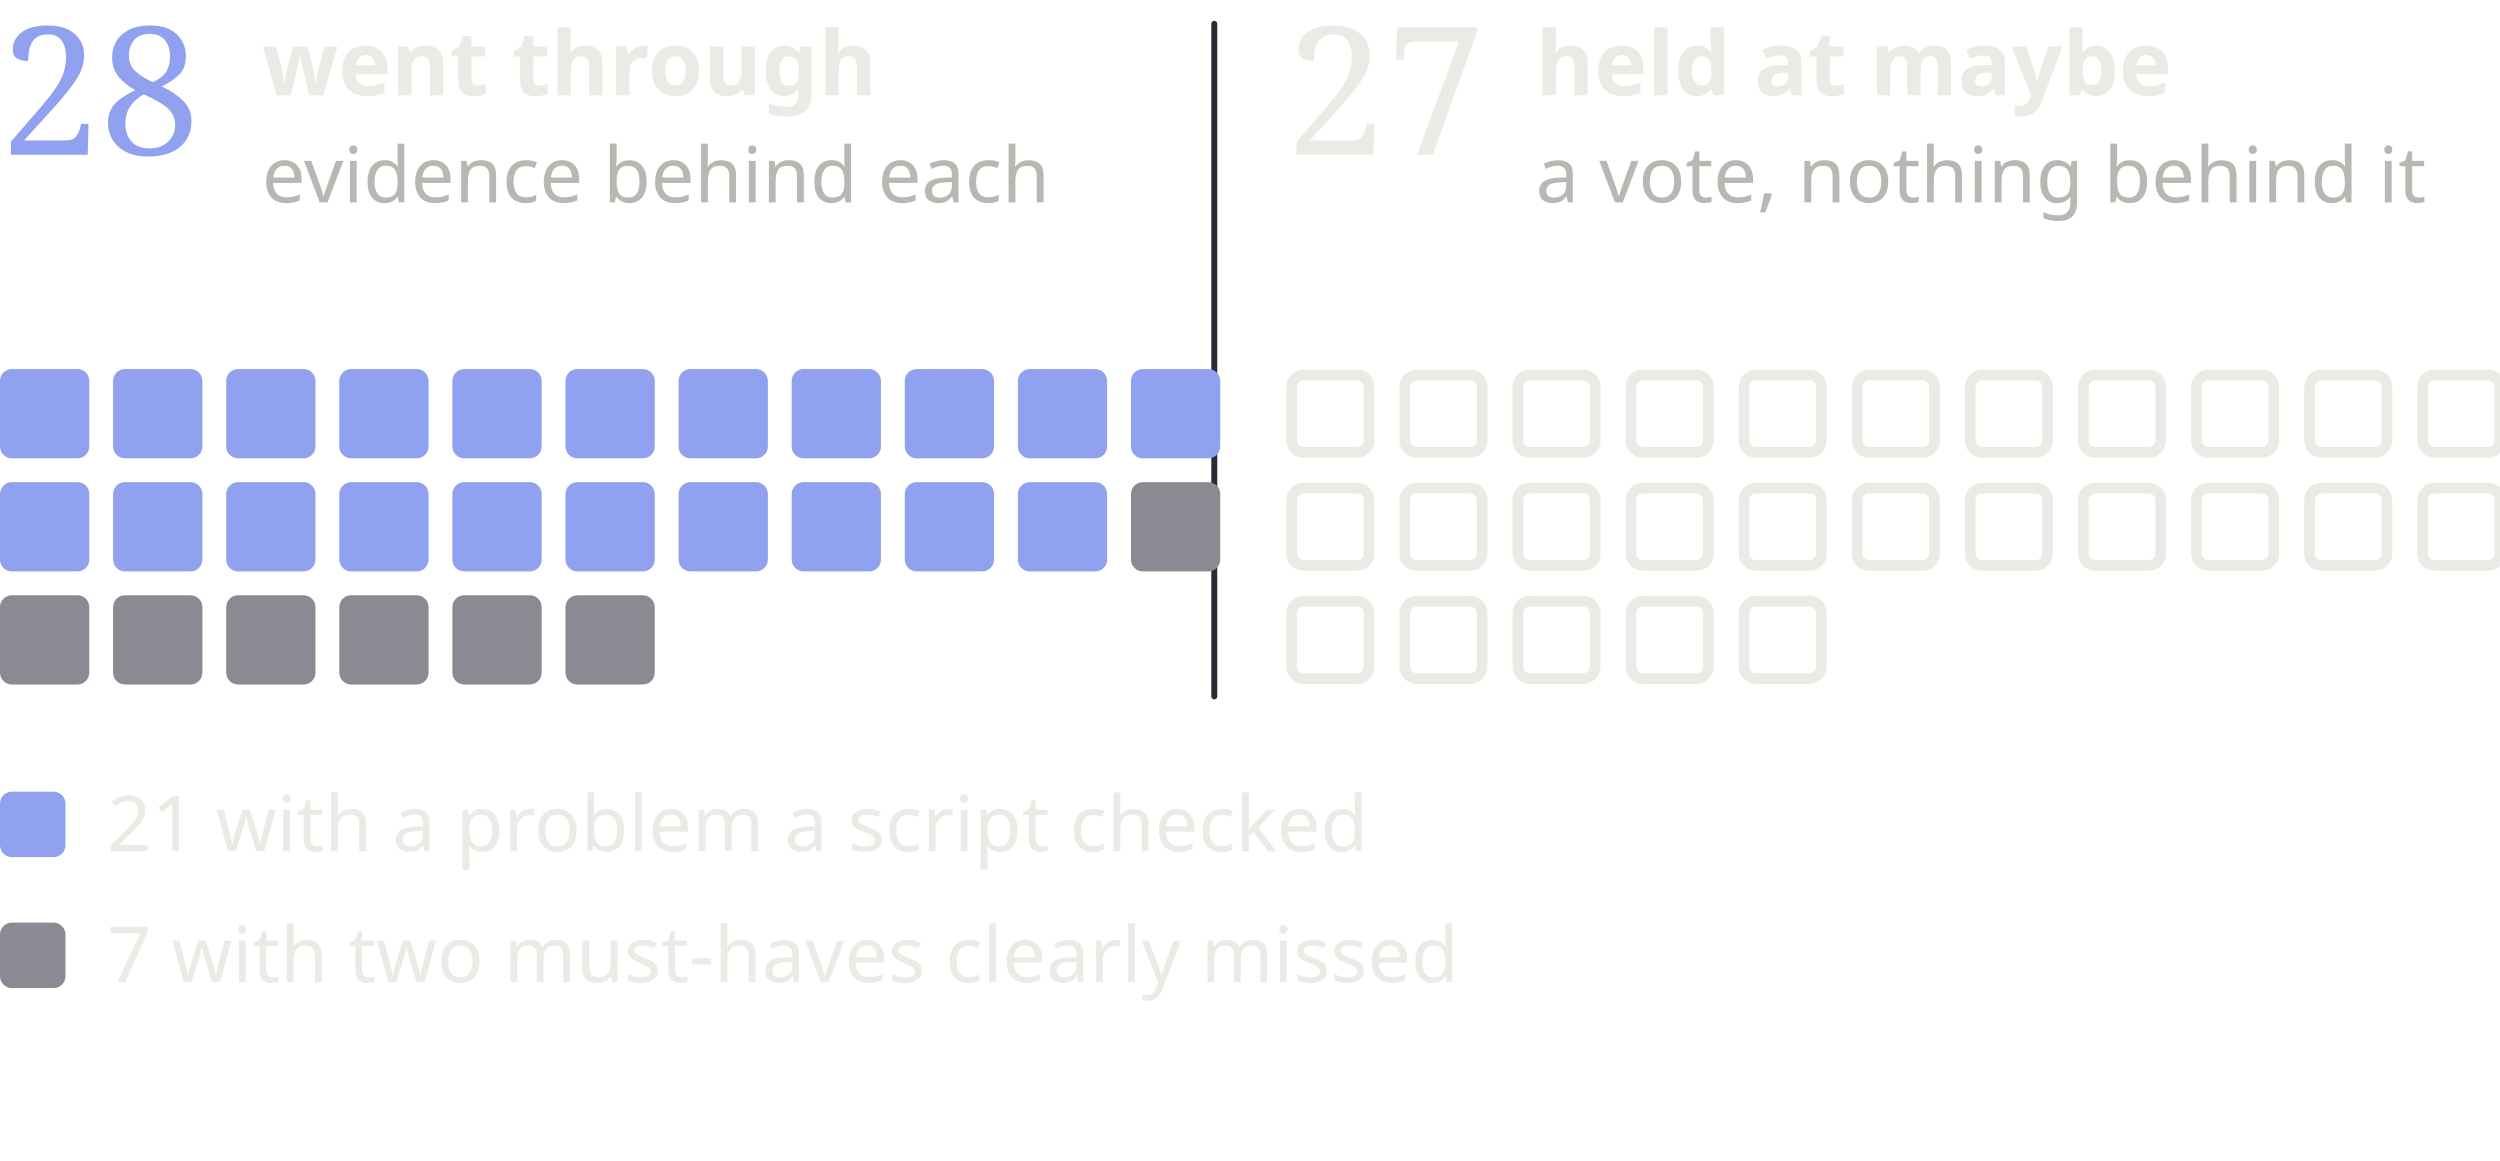
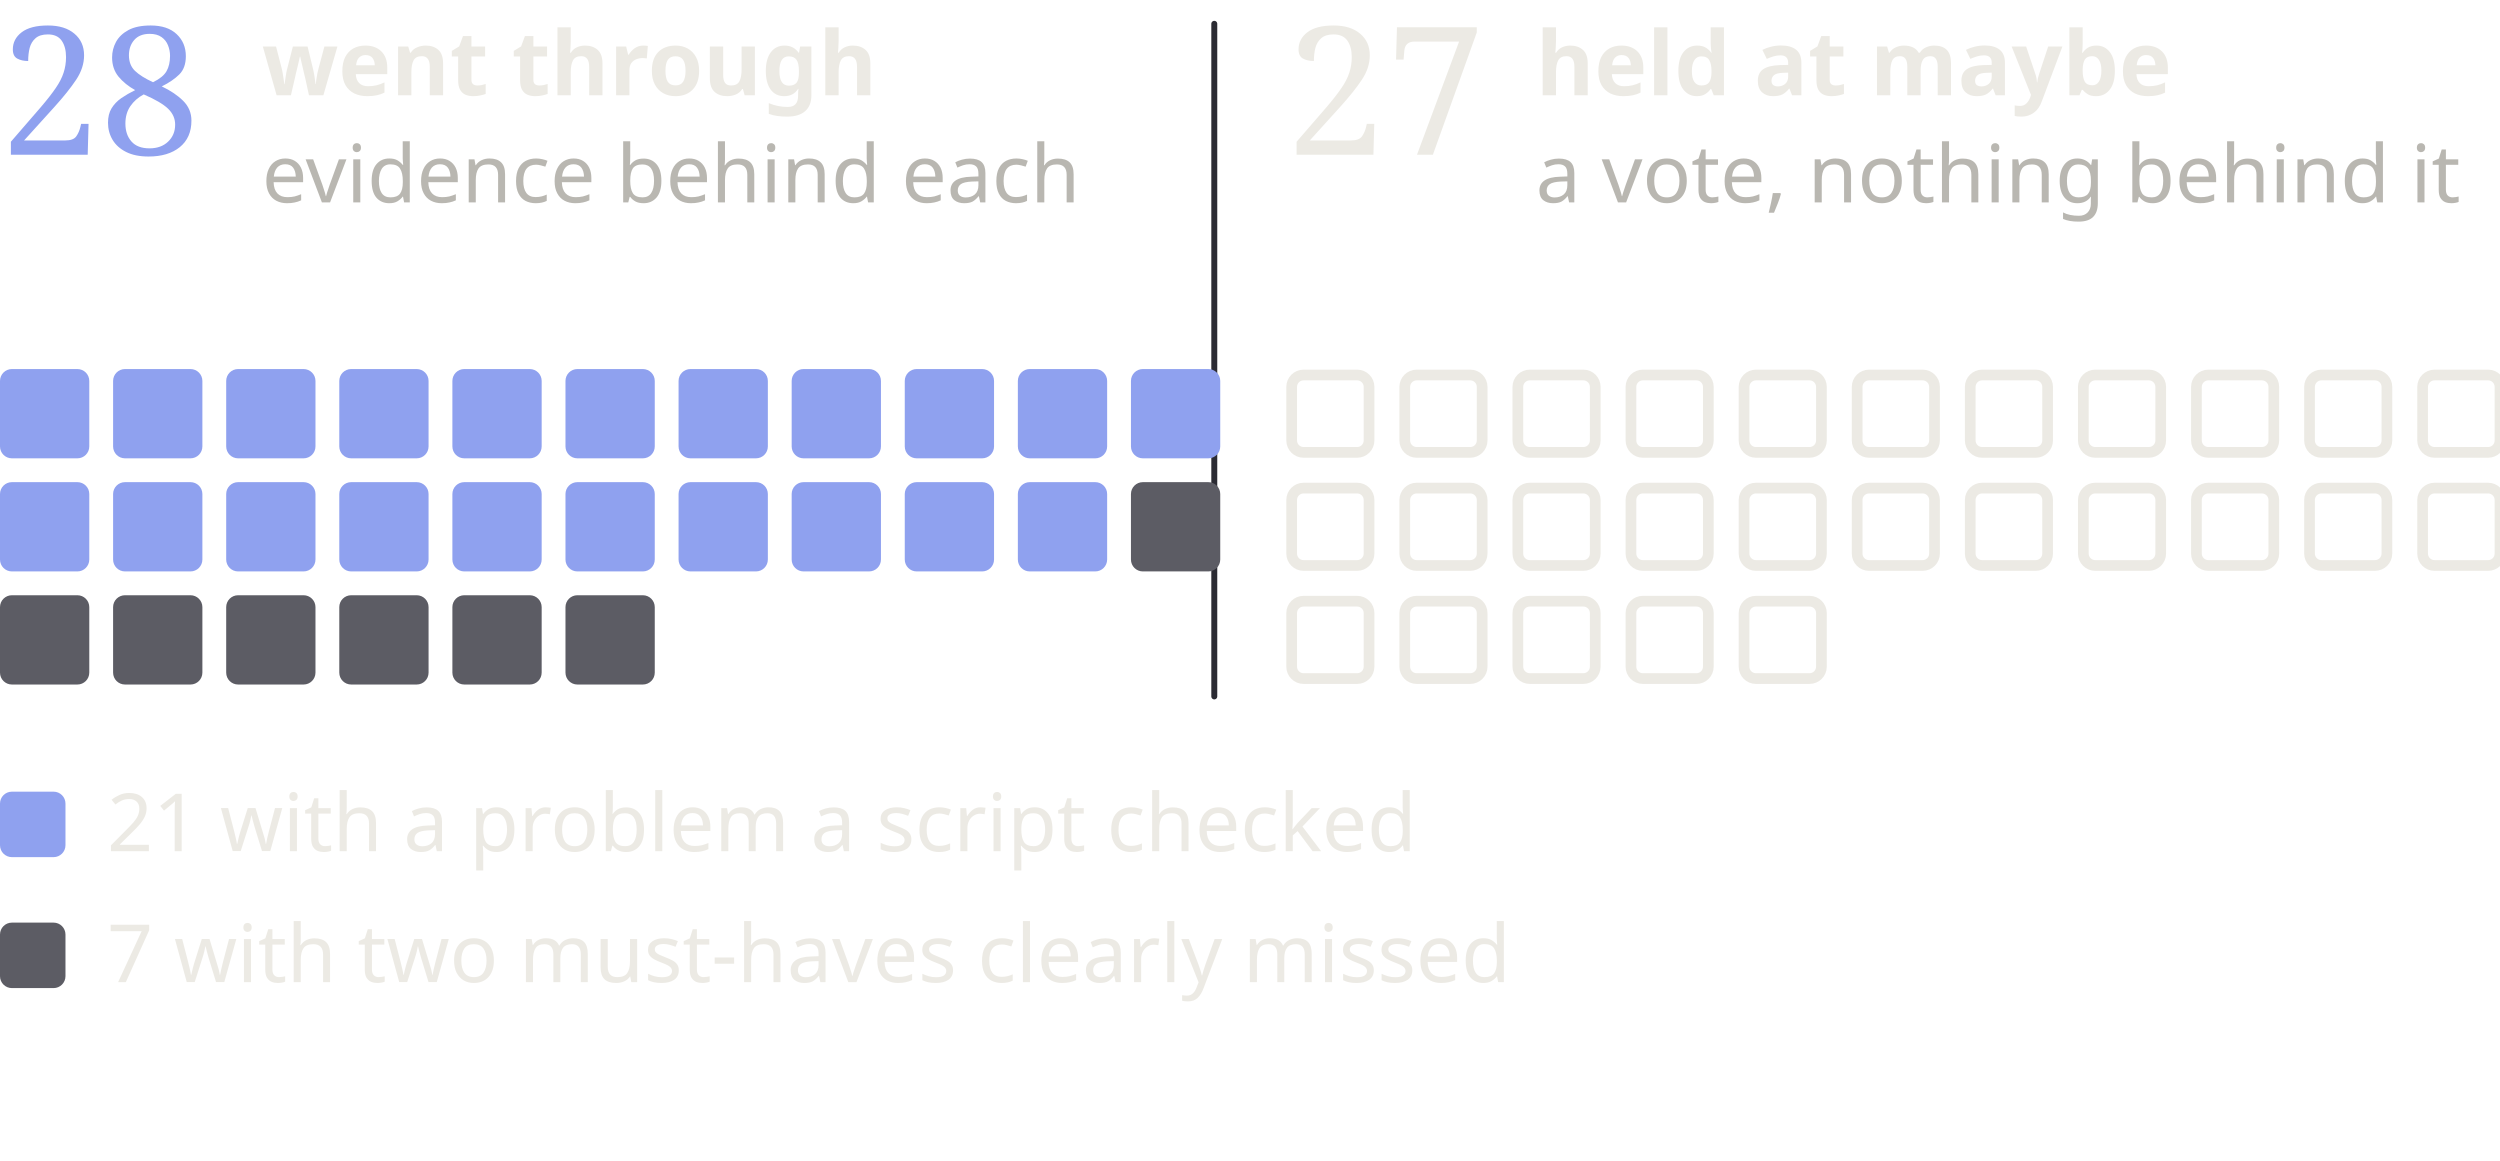
<svg xmlns="http://www.w3.org/2000/svg" width="420" height="195" viewBox="0 0 420 195">
  <g font-family="'Inter Variable', system-ui, sans-serif" font-size="15" fill="#eceae4">
    <text x="0" y="26" font-size="30" font-weight="500" fill="#8fa1ef" font-family="'Fraunces Variable', 'Iowan Old Style', Georgia, serif">28</text>
    <text x="44" y="16" font-size="15" font-weight="600">went through</text>
-     <text x="44" y="34" font-size="13" fill="#b9b7b1">evidence behind each</text>
+     <text x="44" y="34" font-size="13.5" fill="#b9b7b1">evidence behind each</text>
    <text x="216" y="26" font-size="30" font-weight="500" font-family="'Fraunces Variable', 'Iowan Old Style', Georgia, serif">27</text>
    <text x="258" y="16" font-size="15" font-weight="600">held at maybe</text>
-     <text x="258" y="34" font-size="13" fill="#b9b7b1">a vote, nothing behind it</text>
+     <text x="258" y="34" font-size="13.5" fill="#b9b7b1">a vote, nothing behind it</text>
    <path d="M204 4 L204 117" fill="none" stroke="#2b2b33" stroke-width="1" stroke-linecap="round" />
    <rect x="0" y="62" width="15" height="15" rx="2" fill="#8fa1ef" />
    <rect x="19" y="62" width="15" height="15" rx="2" fill="#8fa1ef" />
    <rect x="38" y="62" width="15" height="15" rx="2" fill="#8fa1ef" />
    <rect x="57" y="62" width="15" height="15" rx="2" fill="#8fa1ef" />
    <rect x="76" y="62" width="15" height="15" rx="2" fill="#8fa1ef" />
    <rect x="95" y="62" width="15" height="15" rx="2" fill="#8fa1ef" />
    <rect x="114" y="62" width="15" height="15" rx="2" fill="#8fa1ef" />
    <rect x="133" y="62" width="15" height="15" rx="2" fill="#8fa1ef" />
    <rect x="152" y="62" width="15" height="15" rx="2" fill="#8fa1ef" />
    <rect x="171" y="62" width="15" height="15" rx="2" fill="#8fa1ef" />
    <rect x="190" y="62" width="15" height="15" rx="2" fill="#8fa1ef" />
    <rect x="0" y="81" width="15" height="15" rx="2" fill="#8fa1ef" />
    <rect x="19" y="81" width="15" height="15" rx="2" fill="#8fa1ef" />
    <rect x="38" y="81" width="15" height="15" rx="2" fill="#8fa1ef" />
    <rect x="57" y="81" width="15" height="15" rx="2" fill="#8fa1ef" />
    <rect x="76" y="81" width="15" height="15" rx="2" fill="#8fa1ef" />
    <rect x="95" y="81" width="15" height="15" rx="2" fill="#8fa1ef" />
    <rect x="114" y="81" width="15" height="15" rx="2" fill="#8fa1ef" />
    <rect x="133" y="81" width="15" height="15" rx="2" fill="#8fa1ef" />
    <rect x="152" y="81" width="15" height="15" rx="2" fill="#8fa1ef" />
    <rect x="171" y="81" width="15" height="15" rx="2" fill="#8fa1ef" />
-     <rect x="190" y="81" width="15" height="15" rx="2" fill="#8a8a93" />
-     <rect x="0" y="100" width="15" height="15" rx="2" fill="#8a8a93" />
-     <rect x="19" y="100" width="15" height="15" rx="2" fill="#8a8a93" />
-     <rect x="38" y="100" width="15" height="15" rx="2" fill="#8a8a93" />
-     <rect x="57" y="100" width="15" height="15" rx="2" fill="#8a8a93" />
-     <rect x="76" y="100" width="15" height="15" rx="2" fill="#8a8a93" />
-     <rect x="95" y="100" width="15" height="15" rx="2" fill="#8a8a93" />
+     <rect x="190" y="81" width="15" height="15" rx="2" fill="#5c5c64" />
+     <rect x="0" y="100" width="15" height="15" rx="2" fill="#5c5c64" />
+     <rect x="19" y="100" width="15" height="15" rx="2" fill="#5c5c64" />
+     <rect x="38" y="100" width="15" height="15" rx="2" fill="#5c5c64" />
+     <rect x="57" y="100" width="15" height="15" rx="2" fill="#5c5c64" />
+     <rect x="76" y="100" width="15" height="15" rx="2" fill="#5c5c64" />
+     <rect x="95" y="100" width="15" height="15" rx="2" fill="#5c5c64" />
    <rect x="217" y="63" width="13" height="13" rx="2" fill="none" stroke="#eceae4" stroke-width="1.8" />
    <rect x="236" y="63" width="13" height="13" rx="2" fill="none" stroke="#eceae4" stroke-width="1.8" />
    <rect x="255" y="63" width="13" height="13" rx="2" fill="none" stroke="#eceae4" stroke-width="1.8" />
    <rect x="274" y="63" width="13" height="13" rx="2" fill="none" stroke="#eceae4" stroke-width="1.8" />
    <rect x="293" y="63" width="13" height="13" rx="2" fill="none" stroke="#eceae4" stroke-width="1.8" />
    <rect x="312" y="63" width="13" height="13" rx="2" fill="none" stroke="#eceae4" stroke-width="1.8" />
    <rect x="331" y="63" width="13" height="13" rx="2" fill="none" stroke="#eceae4" stroke-width="1.8" />
    <rect x="350" y="63" width="13" height="13" rx="2" fill="none" stroke="#eceae4" stroke-width="1.8" />
    <rect x="369" y="63" width="13" height="13" rx="2" fill="none" stroke="#eceae4" stroke-width="1.8" />
    <rect x="388" y="63" width="13" height="13" rx="2" fill="none" stroke="#eceae4" stroke-width="1.8" />
    <rect x="407" y="63" width="13" height="13" rx="2" fill="none" stroke="#eceae4" stroke-width="1.8" />
    <rect x="217" y="82" width="13" height="13" rx="2" fill="none" stroke="#eceae4" stroke-width="1.8" />
    <rect x="236" y="82" width="13" height="13" rx="2" fill="none" stroke="#eceae4" stroke-width="1.8" />
    <rect x="255" y="82" width="13" height="13" rx="2" fill="none" stroke="#eceae4" stroke-width="1.8" />
    <rect x="274" y="82" width="13" height="13" rx="2" fill="none" stroke="#eceae4" stroke-width="1.8" />
    <rect x="293" y="82" width="13" height="13" rx="2" fill="none" stroke="#eceae4" stroke-width="1.8" />
    <rect x="312" y="82" width="13" height="13" rx="2" fill="none" stroke="#eceae4" stroke-width="1.8" />
    <rect x="331" y="82" width="13" height="13" rx="2" fill="none" stroke="#eceae4" stroke-width="1.8" />
    <rect x="350" y="82" width="13" height="13" rx="2" fill="none" stroke="#eceae4" stroke-width="1.8" />
    <rect x="369" y="82" width="13" height="13" rx="2" fill="none" stroke="#eceae4" stroke-width="1.8" />
    <rect x="388" y="82" width="13" height="13" rx="2" fill="none" stroke="#eceae4" stroke-width="1.8" />
    <rect x="407" y="82" width="13" height="13" rx="2" fill="none" stroke="#eceae4" stroke-width="1.8" />
    <rect x="217" y="101" width="13" height="13" rx="2" fill="none" stroke="#eceae4" stroke-width="1.8" />
    <rect x="236" y="101" width="13" height="13" rx="2" fill="none" stroke="#eceae4" stroke-width="1.8" />
    <rect x="255" y="101" width="13" height="13" rx="2" fill="none" stroke="#eceae4" stroke-width="1.8" />
    <rect x="274" y="101" width="13" height="13" rx="2" fill="none" stroke="#eceae4" stroke-width="1.8" />
    <rect x="293" y="101" width="13" height="13" rx="2" fill="none" stroke="#eceae4" stroke-width="1.8" />
    <rect x="0" y="133" width="11" height="11" rx="2" fill="#8fa1ef" />
-     <text x="18" y="143" font-size="13">21 with a problem a script checked</text>
-     <rect x="0" y="155" width="11" height="11" rx="2" fill="#8a8a93" />
-     <text x="18" y="165" font-size="13">7 with two must-haves clearly missed</text>
+     <text x="18" y="143" font-size="13.5">21 with a problem a script checked</text>
+     <rect x="0" y="155" width="11" height="11" rx="2" fill="#5c5c64" />
+     <text x="18" y="165" font-size="13.5">7 with two must-haves clearly missed</text>
  </g>
</svg>
